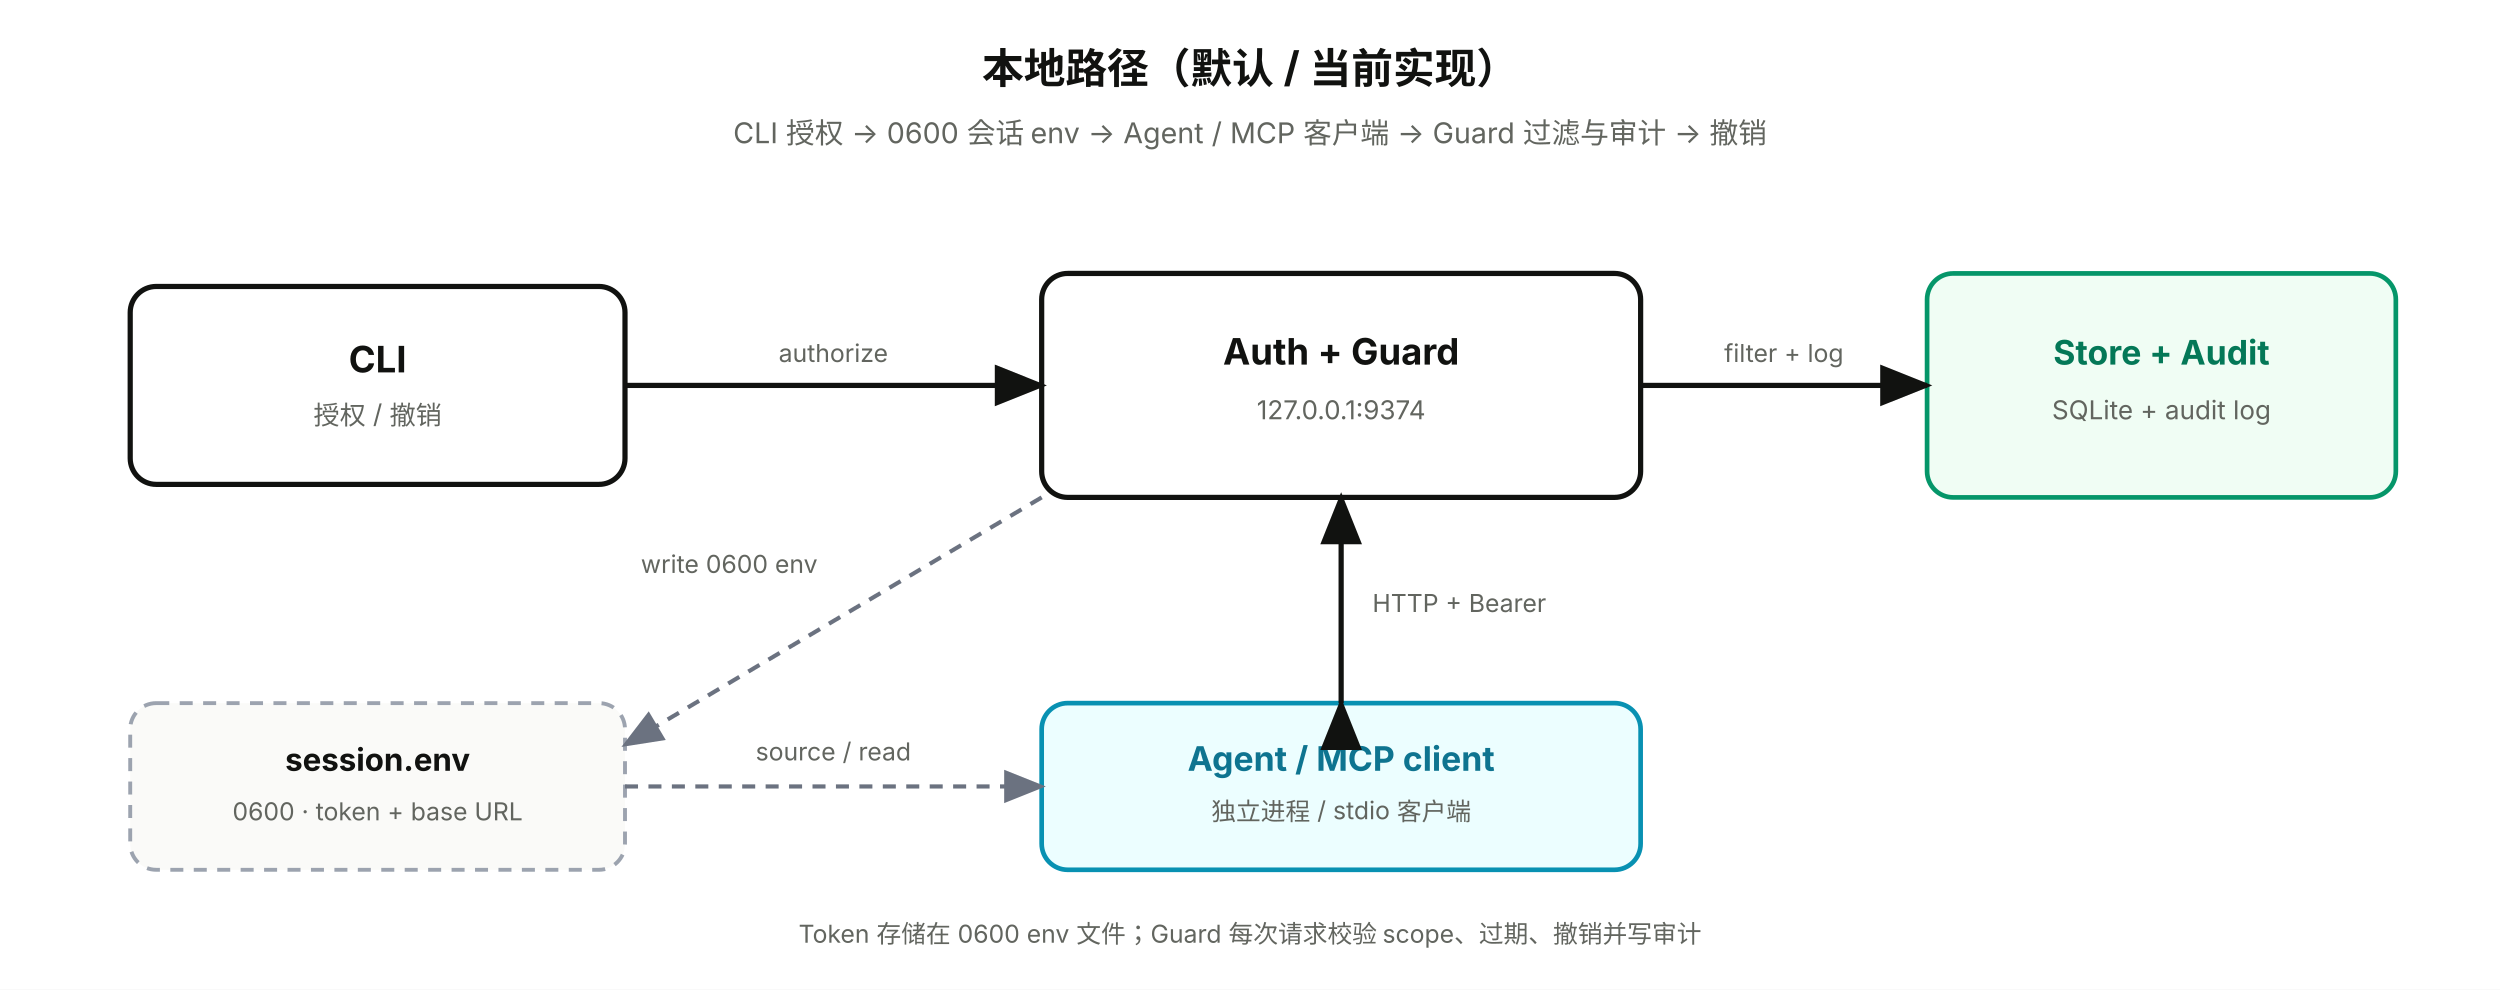
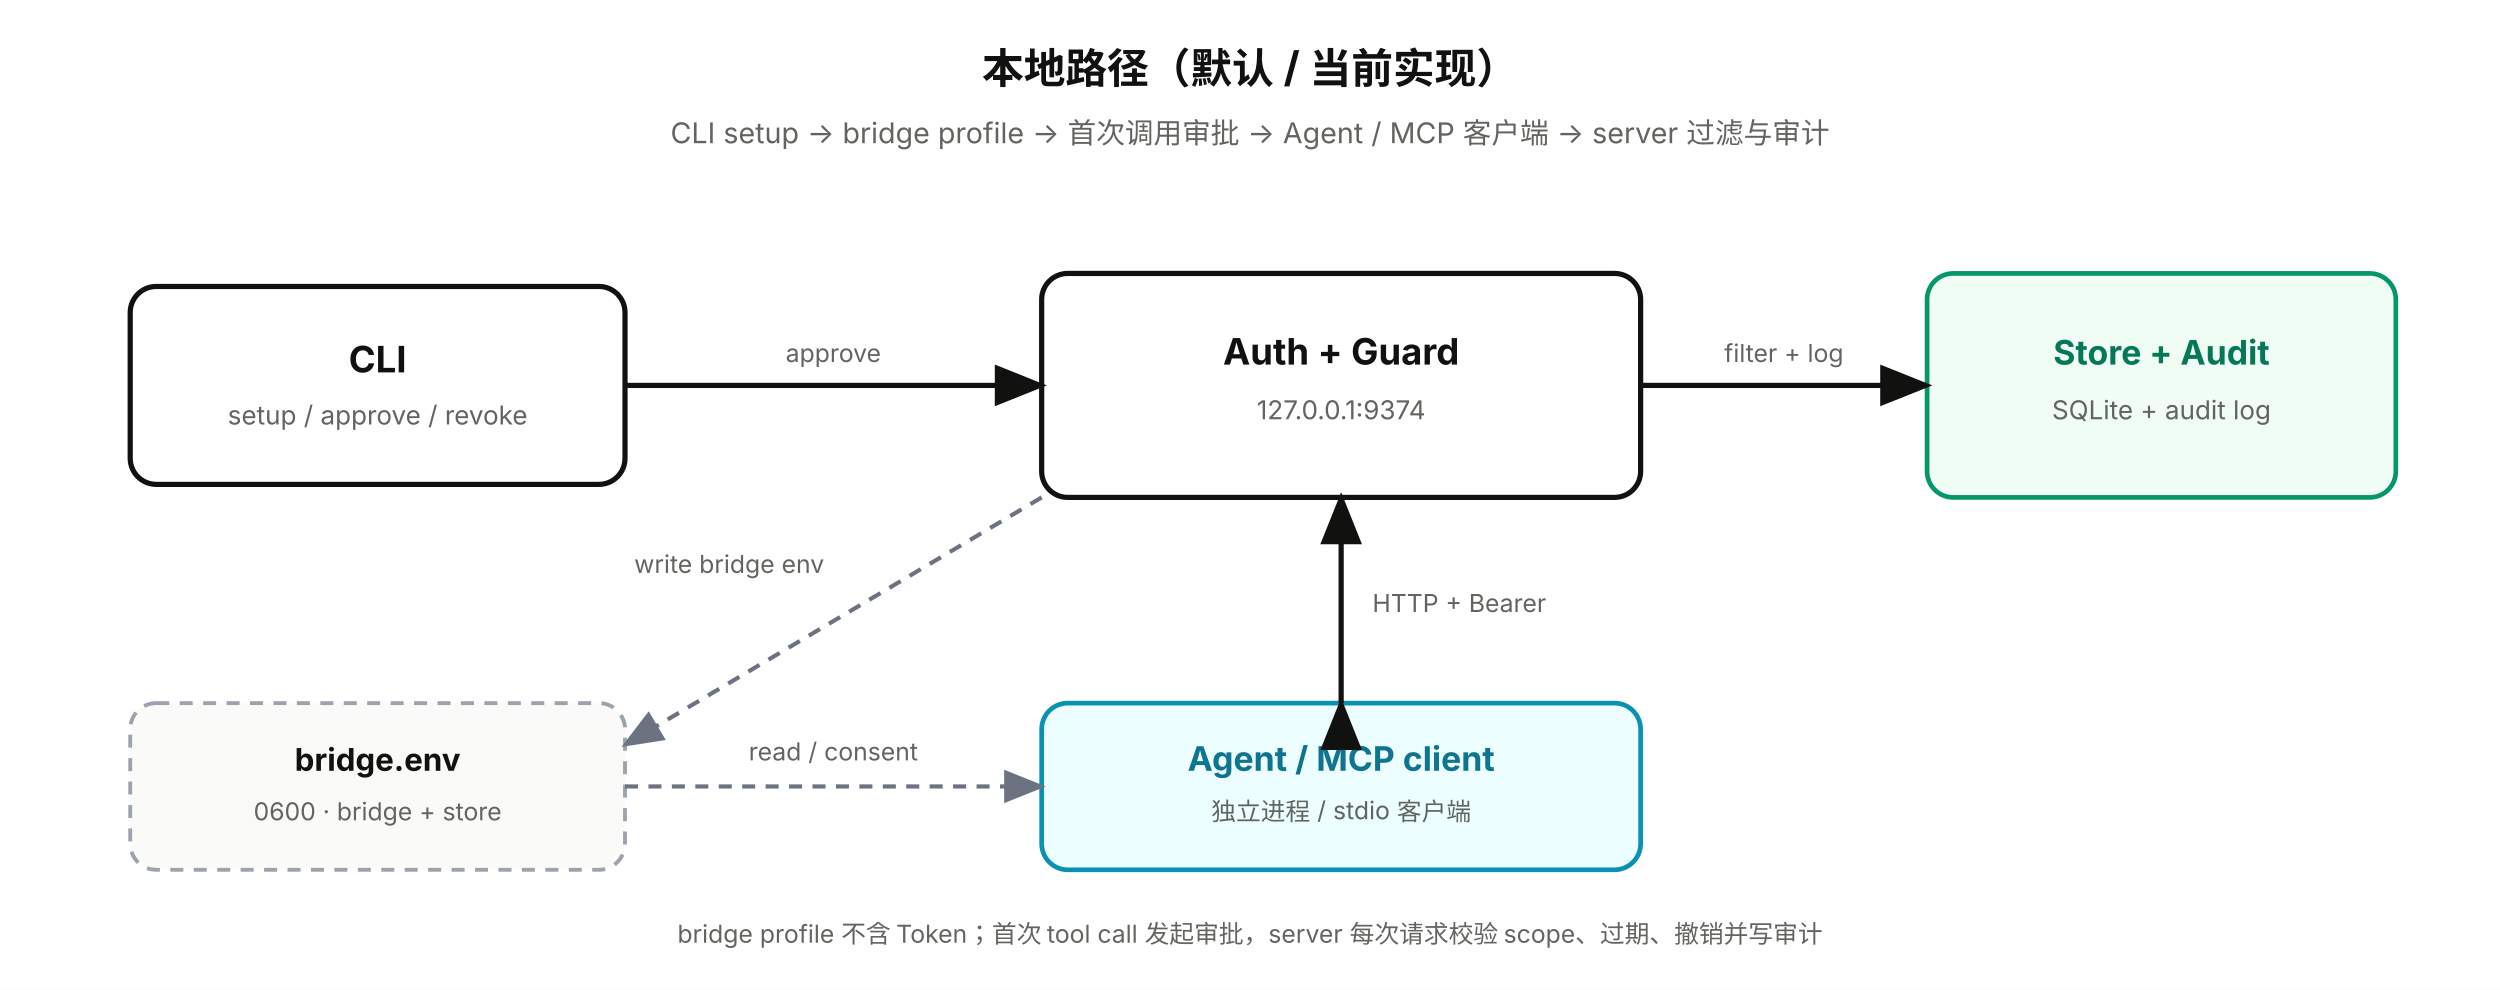
<svg xmlns="http://www.w3.org/2000/svg" viewBox="0 0 960 380" role="img" aria-label="本地路径">
  <rect x="0" y="0" width="960" height="380" fill="#FFFFFF" />
  <defs>
    <marker id="arrow" markerWidth="10" markerHeight="8" refX="9" refY="4" orient="auto">
      <polygon points="0 0,10 4,0 8" fill="#111210" />
    </marker>
    <marker id="arrow-soft" markerWidth="10" markerHeight="8" refX="9" refY="4" orient="auto">
      <polygon points="0 0,10 4,0 8" fill="#6B7280" />
    </marker>
  </defs>
  <text x="480" y="32" text-anchor="middle" fill="#111210" font-family="Inter, system-ui, sans-serif" font-size="16" font-weight="700">本地路径（默认 / 当前实现）</text>
-   <text x="480" y="55" text-anchor="middle" fill="#62655F" font-family="Inter, system-ui, sans-serif" font-size="11">CLI 授权 → 0600 会话 env → Agent / MCP 客户端 → Guard 过滤与审计 → 撤销</text>
+   <text x="480" y="55" text-anchor="middle" fill="#62655F" font-family="Inter, system-ui, sans-serif" font-size="11">CLI setup → bridge profile → 首次调用审批 → Agent / MCP 客户端 → server 过滤与审计</text>
  <rect x="50" y="110" width="190" height="76" rx="10" fill="#FFFFFF" stroke="#111210" stroke-width="2" />
  <text x="145" y="143" text-anchor="middle" fill="#111210" font-family="Inter, system-ui, sans-serif" font-size="14" font-weight="700">CLI</text>
-   <text x="145" y="163" text-anchor="middle" fill="#62655F" font-family="Inter, system-ui, sans-serif" font-size="10">授权 / 撤销</text>
+   <text x="145" y="163" text-anchor="middle" fill="#62655F" font-family="Inter, system-ui, sans-serif" font-size="10">setup / approve / revoke</text>
  <rect x="400" y="105" width="230" height="86" rx="10" fill="#FFFFFF" stroke="#111210" stroke-width="2" />
  <text x="515" y="140" text-anchor="middle" fill="#111210" font-family="Inter, system-ui, sans-serif" font-size="14" font-weight="700">Auth + Guard</text>
  <text x="515" y="161" text-anchor="middle" fill="#62655F" font-family="Inter, system-ui, sans-serif" font-size="10">127.0.0.1:9374</text>
  <rect x="740" y="105" width="180" height="86" rx="10" fill="#F0FDF4" stroke="#059669" stroke-width="1.8" />
  <text x="830" y="140" text-anchor="middle" fill="#047857" font-family="Inter, system-ui, sans-serif" font-size="13" font-weight="700">Store + Audit</text>
  <text x="830" y="161" text-anchor="middle" fill="#62655F" font-family="Inter, system-ui, sans-serif" font-size="10">SQLite + audit log</text>
  <rect x="50" y="270" width="190" height="64" rx="10" fill="#FAFAF8" stroke="#9CA3AF" stroke-width="1.5" stroke-dasharray="5 4" />
-   <text x="145" y="296" text-anchor="middle" fill="#111210" font-family="Inter, system-ui, sans-serif" font-size="12" font-weight="700">session.env</text>
-   <text x="145" y="315" text-anchor="middle" fill="#62655F" font-family="Inter, system-ui, sans-serif" font-size="9.5">0600 · token + base URL</text>
+   <text x="145" y="296" text-anchor="middle" fill="#111210" font-family="Inter, system-ui, sans-serif" font-size="12" font-weight="700">bridge.env</text>
+   <text x="145" y="315" text-anchor="middle" fill="#62655F" font-family="Inter, system-ui, sans-serif" font-size="9.5">0600 · bridge + store</text>
  <rect x="400" y="270" width="230" height="64" rx="10" fill="#ECFEFF" stroke="#0891B2" stroke-width="1.8" />
  <text x="515" y="296" text-anchor="middle" fill="#0E7490" font-family="Inter, system-ui, sans-serif" font-size="13" font-weight="700">Agent / MCP client</text>
  <text x="515" y="315" text-anchor="middle" fill="#62655F" font-family="Inter, system-ui, sans-serif" font-size="9.5">独立进程 / stdio 客户端</text>
  <line x1="240" y1="148" x2="400" y2="148" stroke="#111210" stroke-width="2" marker-end="url(#arrow)" />
-   <text x="320" y="139" text-anchor="middle" fill="#62655F" font-family="Inter, system-ui, sans-serif" font-size="9.5">authorize</text>
+   <text x="320" y="139" text-anchor="middle" fill="#62655F" font-family="Inter, system-ui, sans-serif" font-size="9.5">approve</text>
  <line x1="630" y1="148" x2="740" y2="148" stroke="#111210" stroke-width="2" marker-end="url(#arrow)" />
  <text x="685" y="139" text-anchor="middle" fill="#62655F" font-family="Inter, system-ui, sans-serif" font-size="9.5">filter + log</text>
  <line x1="400" y1="191" x2="240" y2="286" stroke="#6B7280" stroke-width="1.6" stroke-dasharray="5 4" marker-end="url(#arrow-soft)" />
-   <text x="280" y="220" text-anchor="middle" fill="#62655F" font-family="Inter, system-ui, sans-serif" font-size="9.5">write 0600 env</text>
+   <text x="280" y="220" text-anchor="middle" fill="#62655F" font-family="Inter, system-ui, sans-serif" font-size="9.5">write bridge env</text>
  <line x1="240" y1="302" x2="400" y2="302" stroke="#6B7280" stroke-width="1.6" stroke-dasharray="5 4" marker-end="url(#arrow-soft)" />
-   <text x="320" y="292" text-anchor="middle" fill="#62655F" font-family="Inter, system-ui, sans-serif" font-size="9.5">source / read</text>
+   <text x="320" y="292" text-anchor="middle" fill="#62655F" font-family="Inter, system-ui, sans-serif" font-size="9.5">read / consent</text>
  <line x1="515" y1="270" x2="515" y2="191" stroke="#111210" stroke-width="2" marker-start="url(#arrow)" marker-end="url(#arrow)" />
  <text x="527" y="235" text-anchor="start" fill="#62655F" font-family="Inter, system-ui, sans-serif" font-size="9.5">HTTP + Bearer</text>
-   <text x="480" y="362" text-anchor="middle" fill="#62655F" font-family="Inter, system-ui, sans-serif" font-size="9.5">Token 存储在 0600 env 文件；Guard 每次请求校验 scope、过期、撤销并写审计</text>
+   <text x="480" y="362" text-anchor="middle" fill="#62655F" font-family="Inter, system-ui, sans-serif" font-size="9.5">bridge profile 不含 Token；首次 tool call 发起审批，server 每次请求校验 scope、过期、撤销并写审计</text>
</svg>
